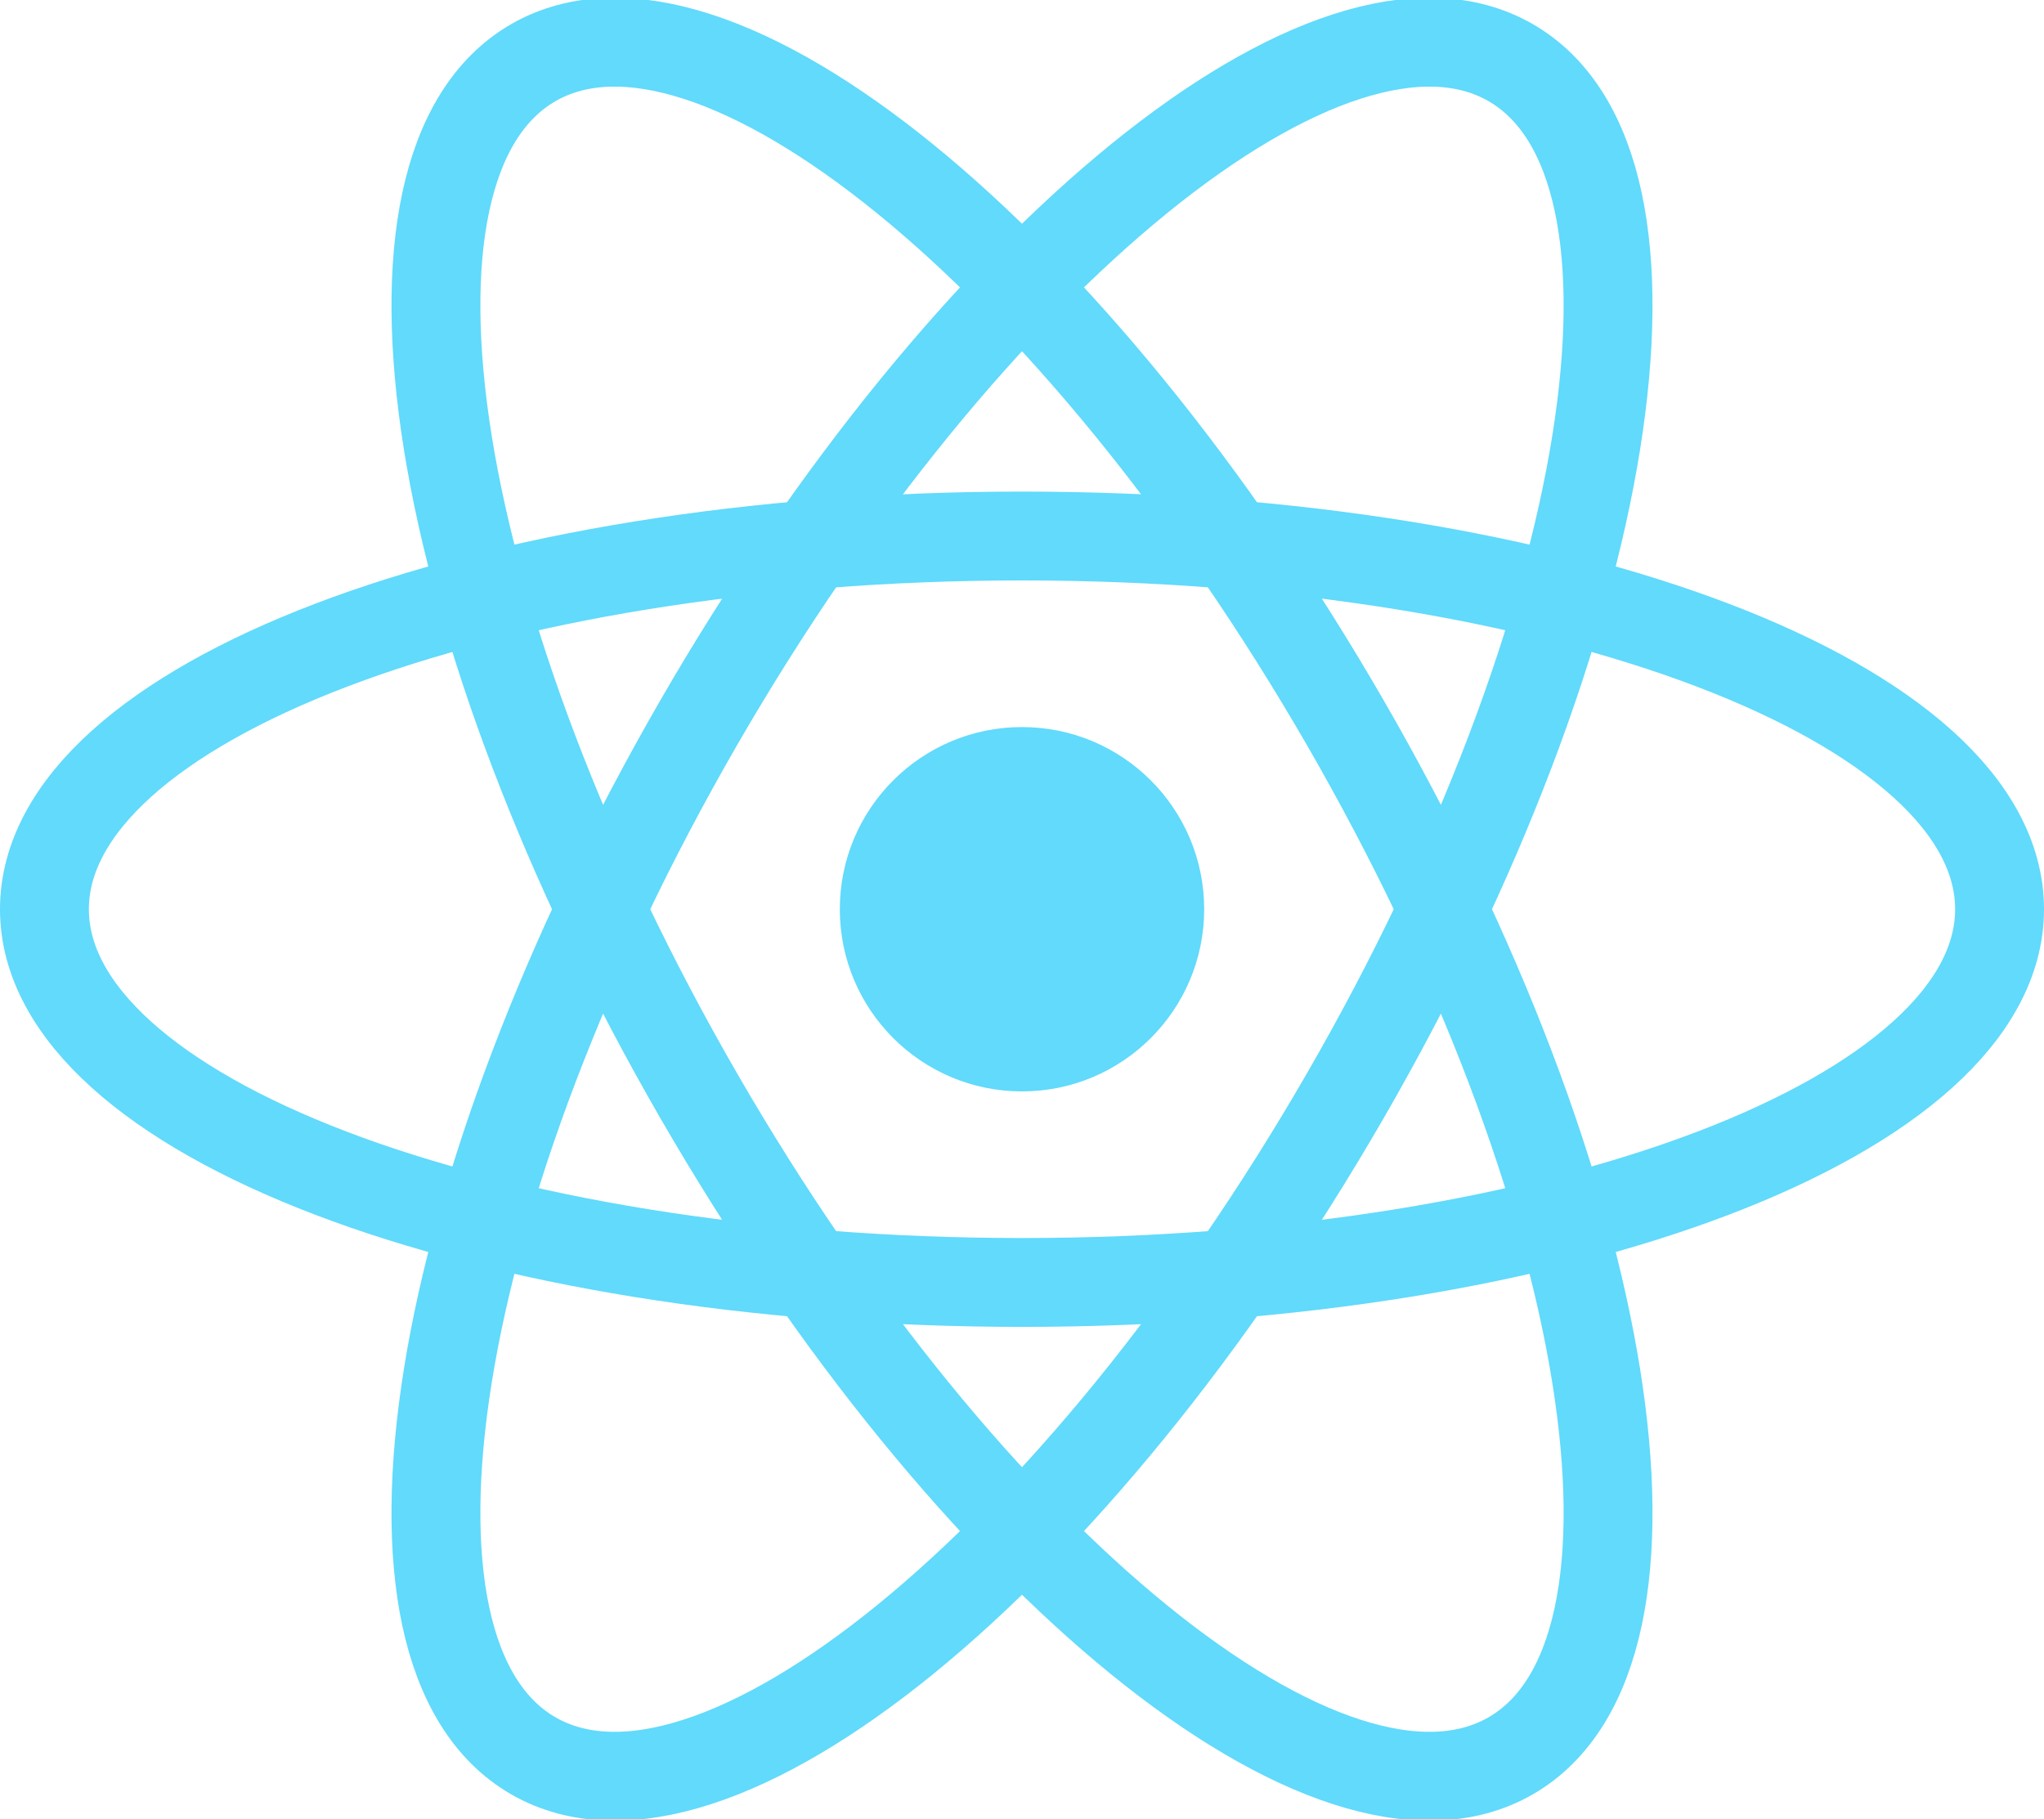
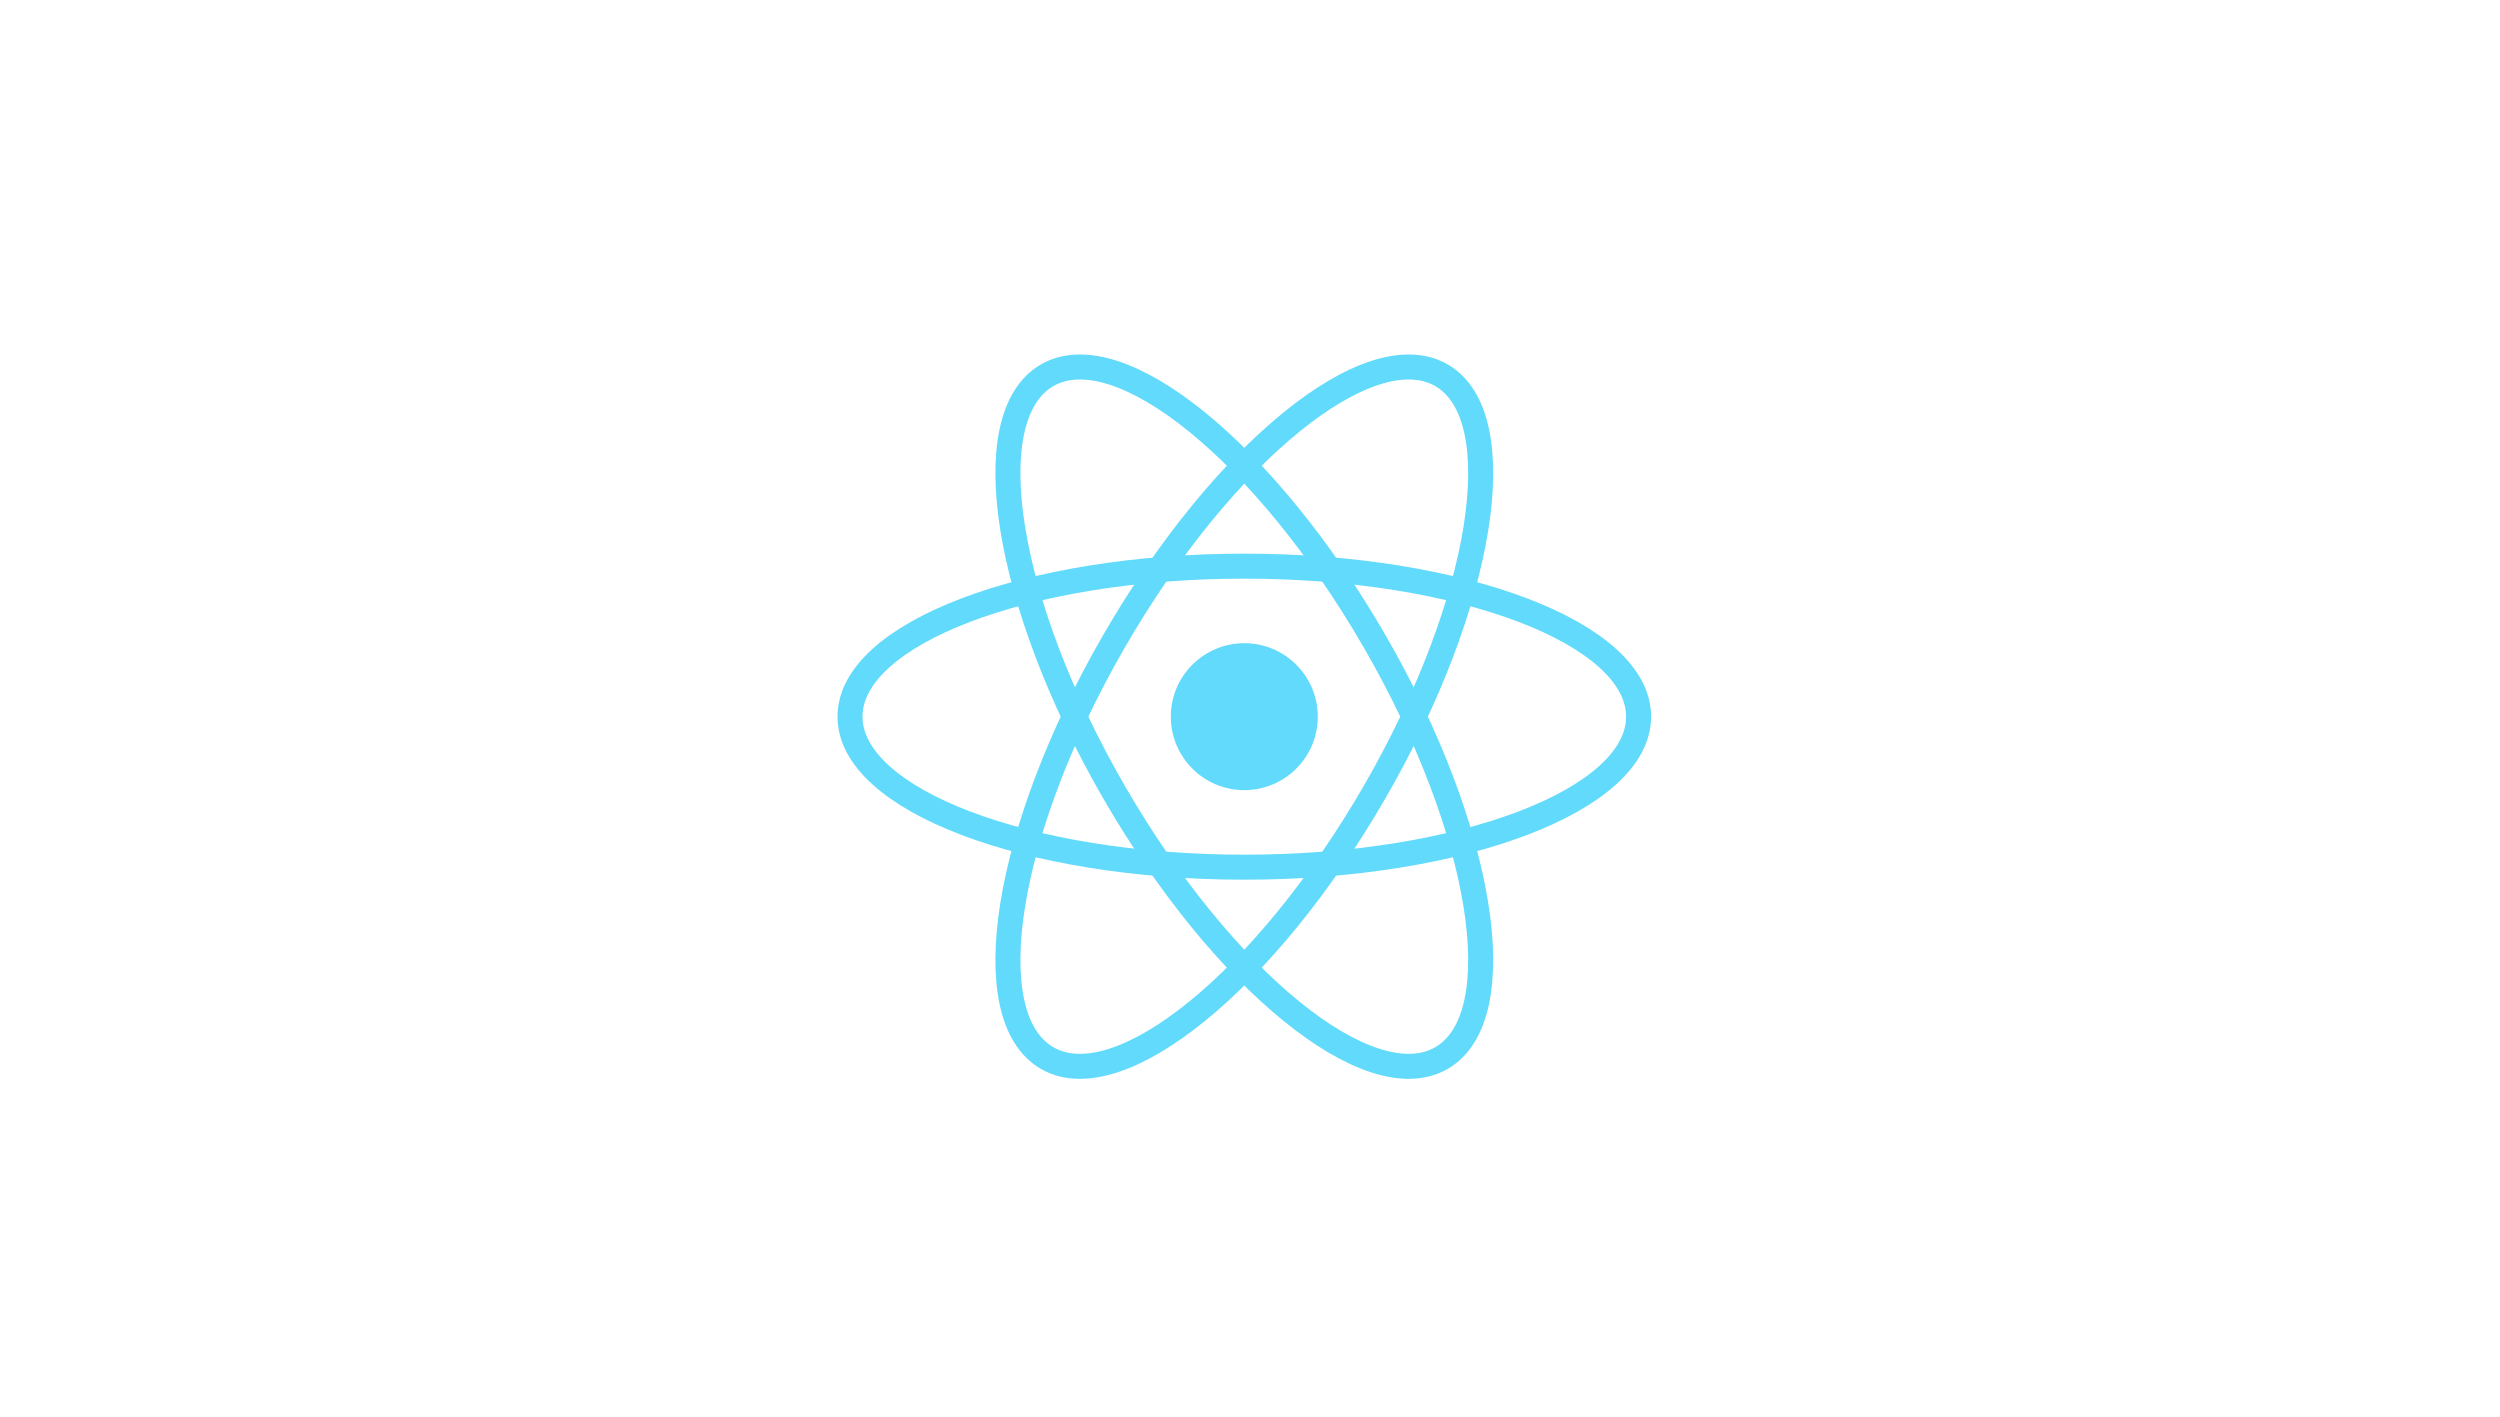
- <svg xmlns="http://www.w3.org/2000/svg" viewBox="-11.5 -10.232 23 20.463">
-   <circle cx="0" cy="0" r="2.05" fill="#61dafb" />
-   <g stroke="#61dafb" stroke-width="1" fill="none">
-     <ellipse rx="11" ry="4.2" />
-     <ellipse rx="11" ry="4.2" transform="rotate(60)" />
-     <ellipse rx="11" ry="4.2" transform="rotate(120)" />
-   </g>
+ <svg xmlns="http://www.w3.org/2000/svg" width="150" height="85" viewBox="0 0 150 85" fill="none">
+   <path d="M74.658 47.408C77.093 47.408 79.067 45.434 79.067 43C79.067 40.565 77.093 38.592 74.658 38.592C72.223 38.592 70.249 40.565 70.249 43C70.249 45.434 72.223 47.408 74.658 47.408Z" fill="#61DAFB" />
+   <path d="M74.658 52.031C87.724 52.031 98.316 47.988 98.316 43C98.316 38.012 87.724 33.969 74.658 33.969C61.592 33.969 51 38.012 51 43C51 47.988 61.592 52.031 74.658 52.031Z" stroke="#61DAFB" stroke-width="1.5" />
+   <path d="M66.835 47.516C73.368 58.829 82.166 65.978 86.487 63.484C90.807 60.99 89.014 49.798 82.481 38.484C75.948 27.171 67.149 20.022 62.829 22.516C58.508 25.009 60.302 36.202 66.835 47.516Z" stroke="#61DAFB" stroke-width="1.5" />
+   <path d="M66.835 38.484C60.302 49.798 58.508 60.99 62.829 63.484C67.149 65.978 75.948 58.829 82.481 47.516C89.014 36.202 90.807 25.009 86.487 22.516C82.166 20.022 73.368 27.171 66.835 38.484Z" stroke="#61DAFB" stroke-width="1.5" />
</svg>
